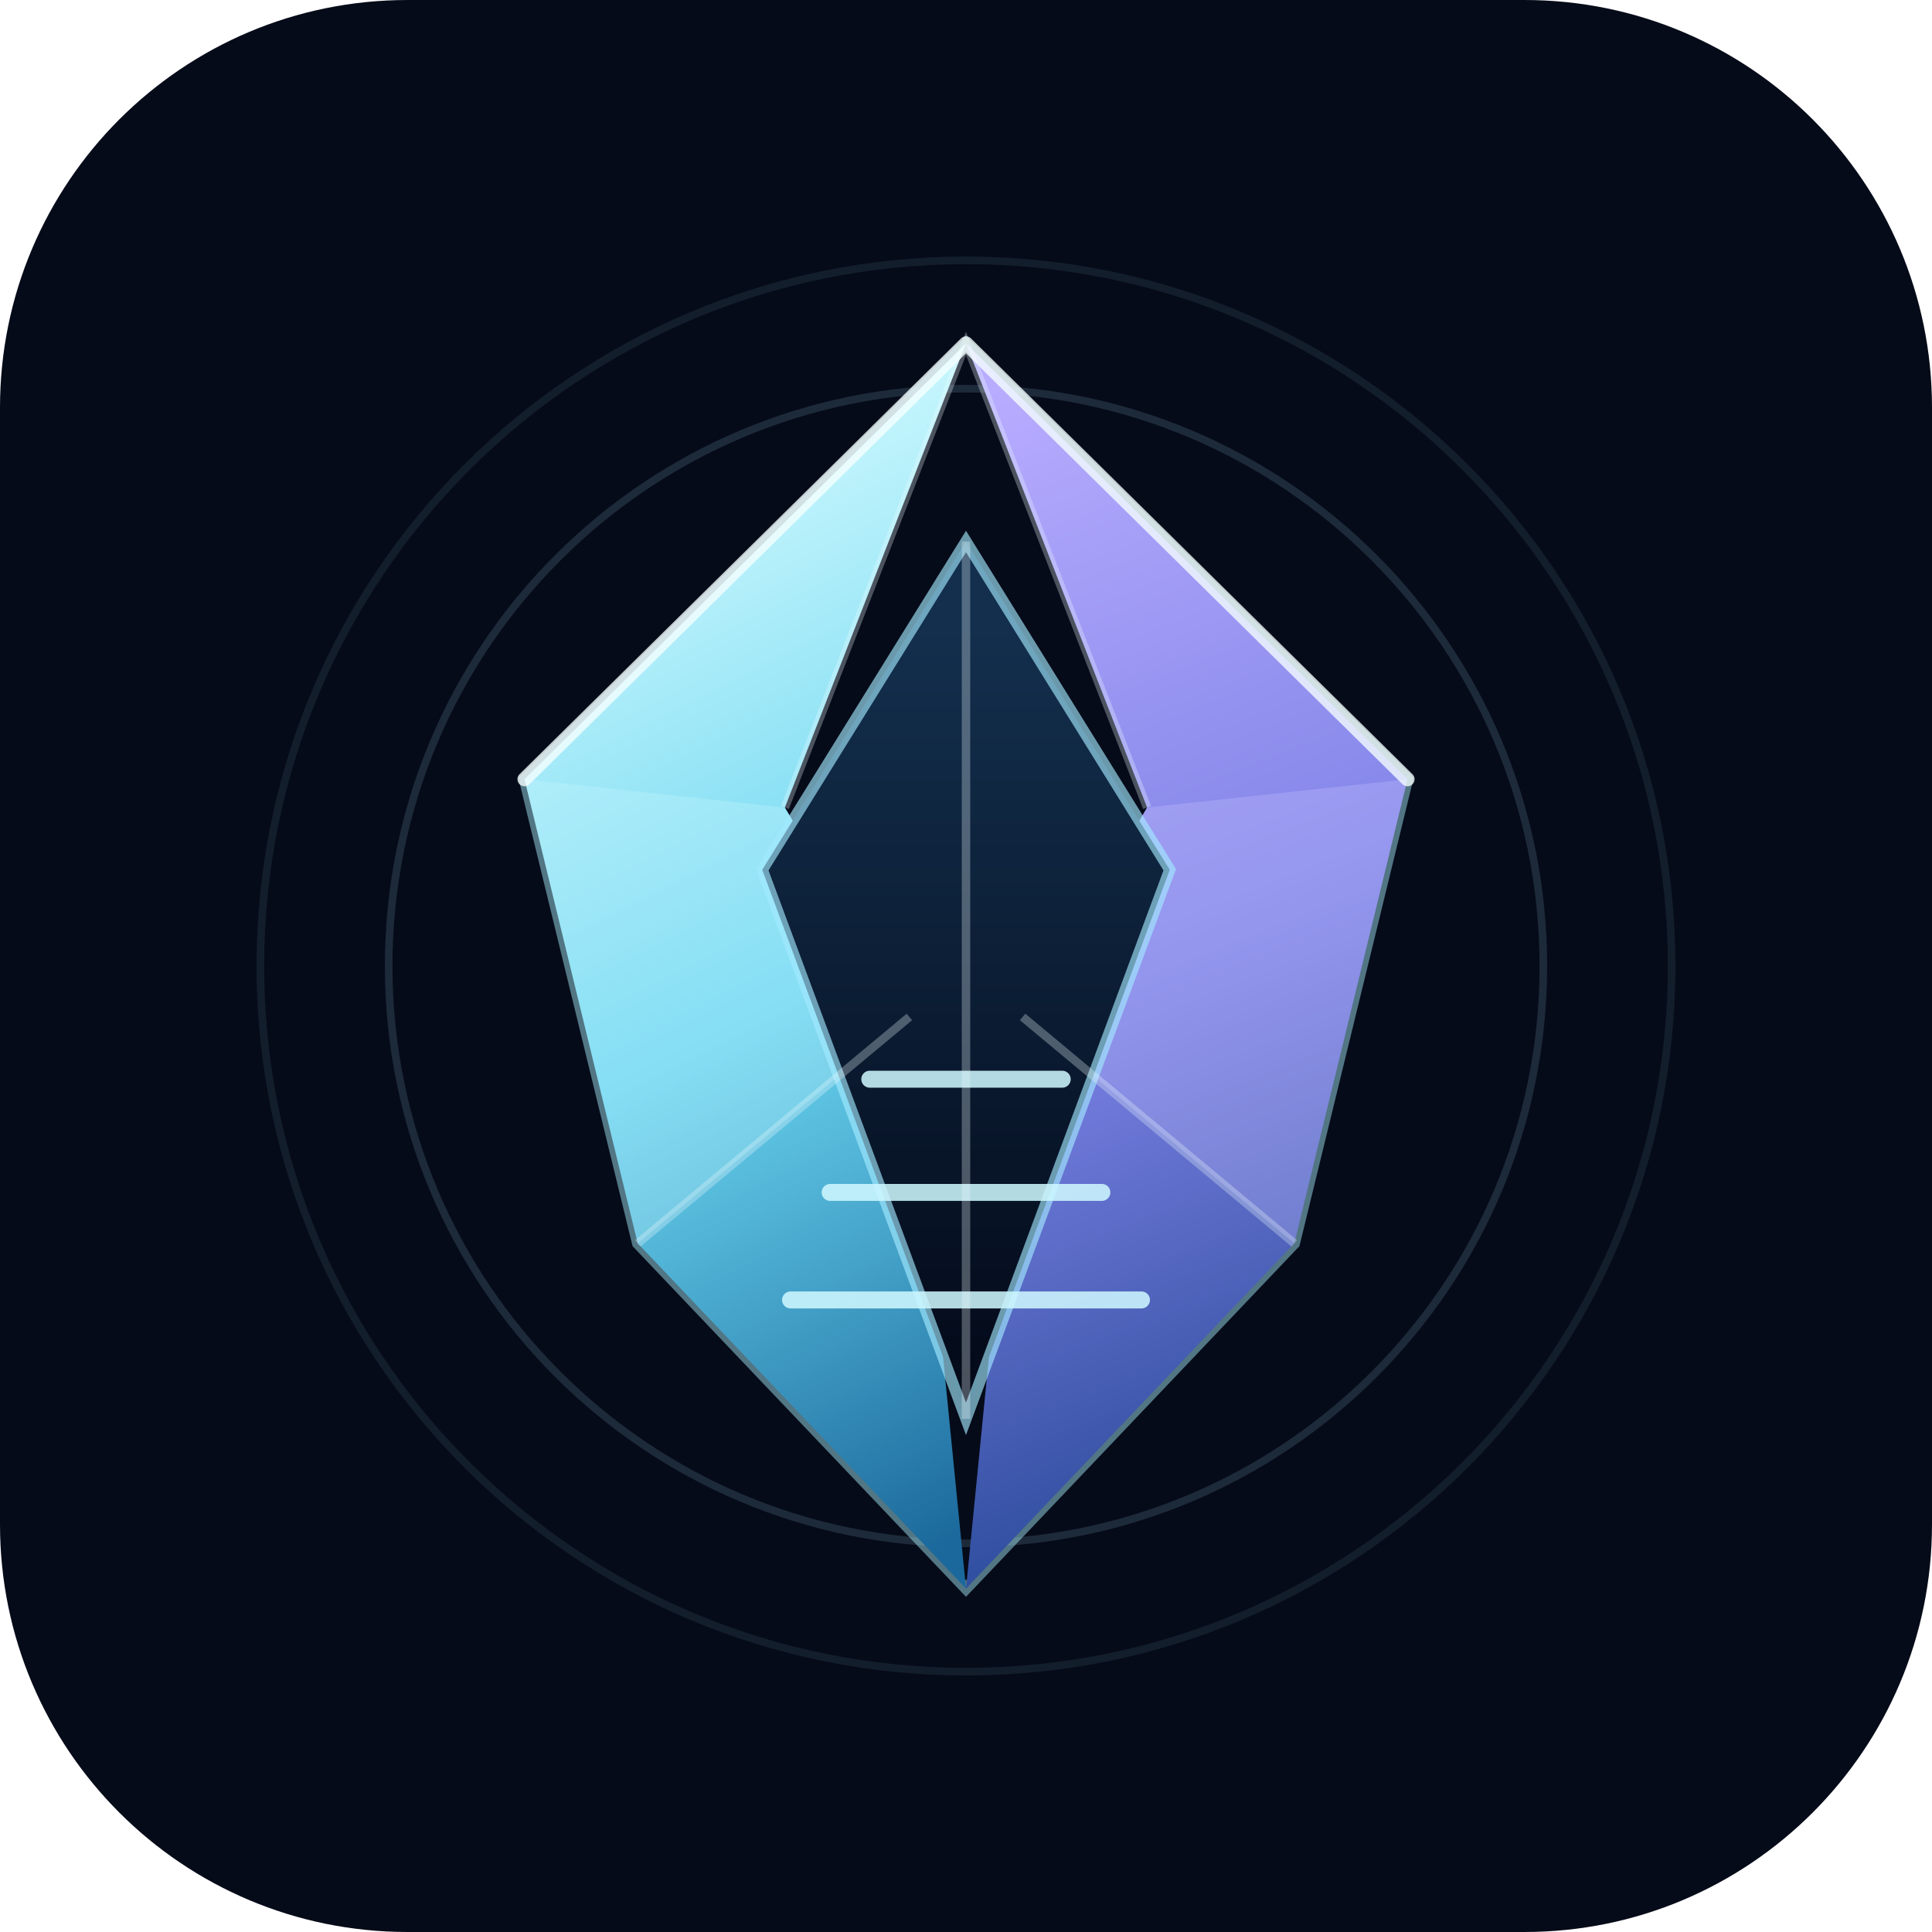
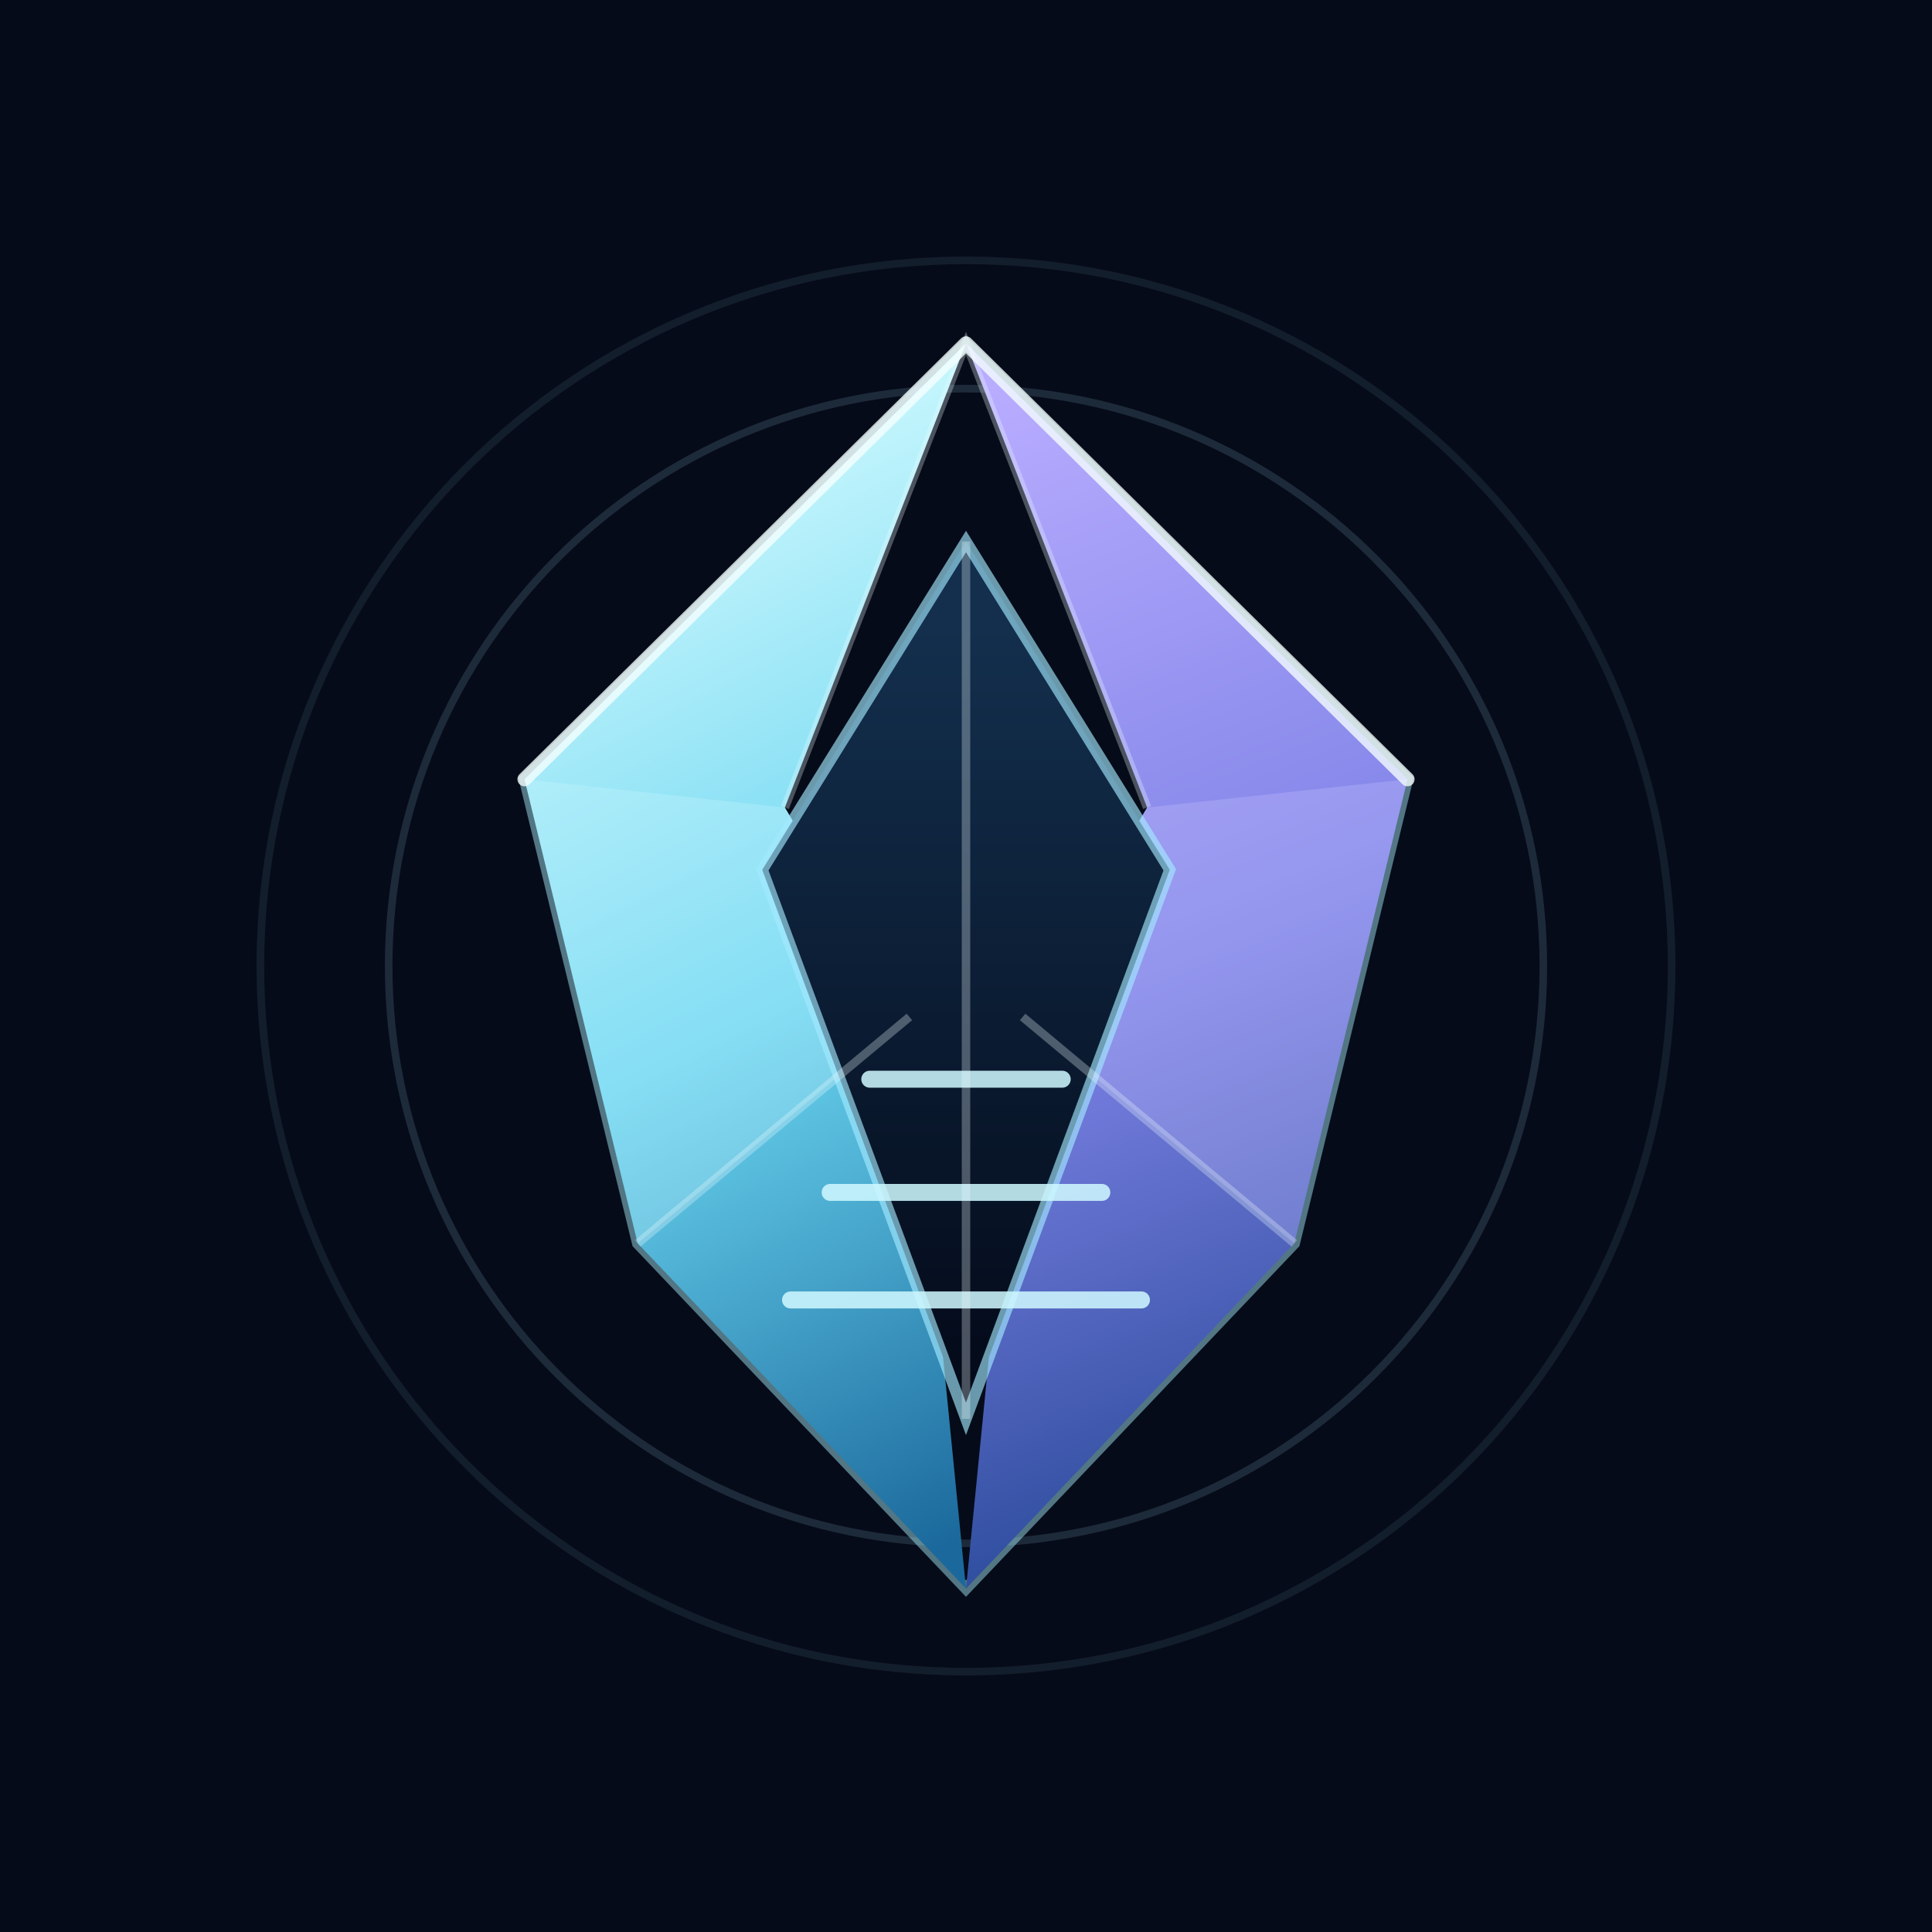
<svg xmlns="http://www.w3.org/2000/svg" viewBox="0 0 512 512" fill="none">
  <defs>
    <radialGradient id="night" cx="0" cy="0" r="1" gradientTransform="translate(256 186) rotate(90) scale(335)">
      <stop stop-color="#17334E" />
      <stop offset=".58" stop-color="#0A142A" />
      <stop offset="1" stop-color="#050916" />
    </radialGradient>
    <linearGradient id="ice" x1="47" y1="41" x2="139" y2="223" gradientUnits="userSpaceOnUse">
      <stop stop-color="#D7FCFF" />
      <stop offset=".52" stop-color="#6AD5F0" />
      <stop offset="1" stop-color="#1B699C" />
    </linearGradient>
    <linearGradient id="iris" x1="134" y1="25" x2="209" y2="215" gradientUnits="userSpaceOnUse">
      <stop stop-color="#B8ACFF" />
      <stop offset=".52" stop-color="#7F83E7" />
      <stop offset="1" stop-color="#294A99" />
    </linearGradient>
    <linearGradient id="corridor" x1="128" y1="68" x2="128" y2="205" gradientUnits="userSpaceOnUse">
      <stop stop-color="#132F4D" />
      <stop offset="1" stop-color="#030918" />
    </linearGradient>
  </defs>
-   <rect width="512" height="512" rx="108" fill="url(#night)" />
+   <rect width="512" height="512" fill="url(#night)" />
  <circle cx="256" cy="256" r="187" stroke="#A1DFF6" stroke-opacity=".09" stroke-width="2" />
  <circle cx="256" cy="256" r="153" stroke="#A1DFF6" stroke-opacity=".15" stroke-width="2" />
  <g transform="translate(256 256) scale(1.5) translate(-128 -128)">
    <path d="M128 18 206 95 186 177 128 238 70 177 50 95 128 18Z" stroke="#A6EAF9" stroke-opacity=".48" stroke-width="2" />
    <path d="M128 18 50 95 70 177 128 238 118 137 96 100 128 18Z" fill="url(#ice)" />
    <path d="M128 18 206 95 186 177 128 238 138 137 160 100 128 18Z" fill="url(#iris)" />
    <path d="M50 95 96 100 118 137 70 177 50 95Z" fill="#D0F7FF" fill-opacity=".26" />
    <path d="M206 95 160 100 138 137 186 177 206 95Z" fill="#C8C6FF" fill-opacity=".28" />
    <path d="M128 53 164 111 128 208 92 111 128 53Z" fill="url(#corridor)" stroke="#A3E9FF" stroke-opacity=".64" stroke-width="2" />
    <path d="M111 148H145M104 168H152M97 187H159" stroke="#CFF8FF" stroke-width="3" stroke-linecap="round" stroke-opacity=".86" />
    <path d="M128 53V208M96 100 128 18 160 100M70 177 118 137M186 177 138 137" stroke="#EFFCFF" stroke-opacity=".3" stroke-width="1.5" />
    <path d="M128 18 50 95M128 18 206 95" stroke="#F6FFFF" stroke-opacity=".78" stroke-width="2.5" stroke-linecap="round" />
  </g>
</svg>
